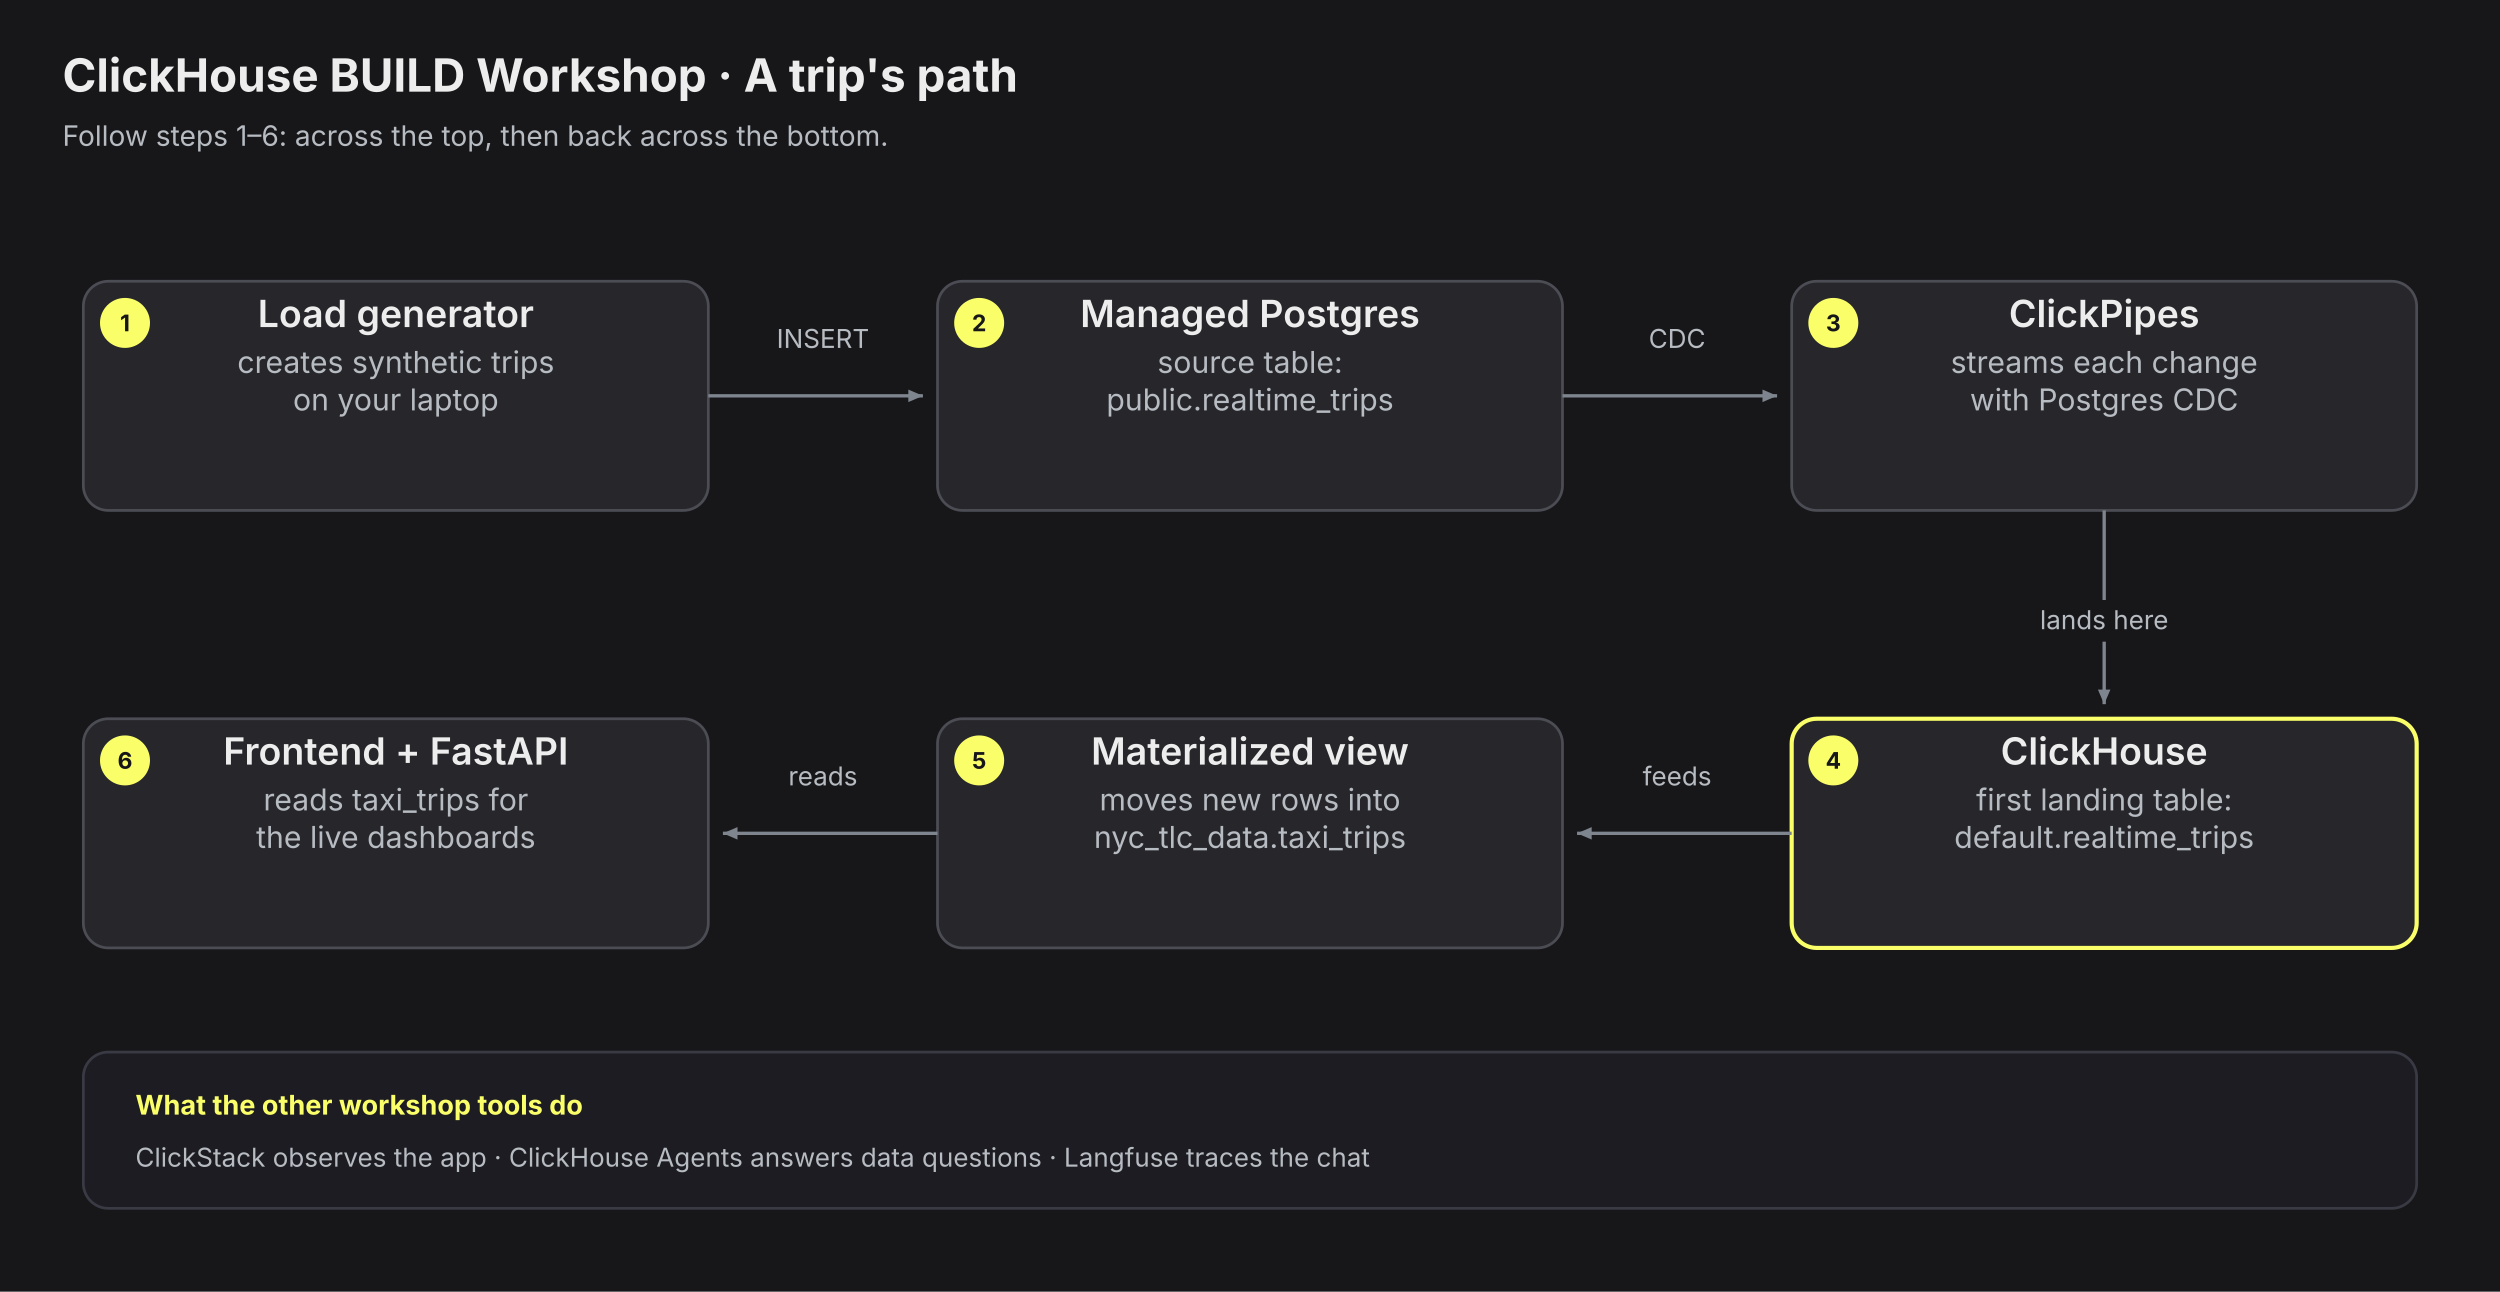
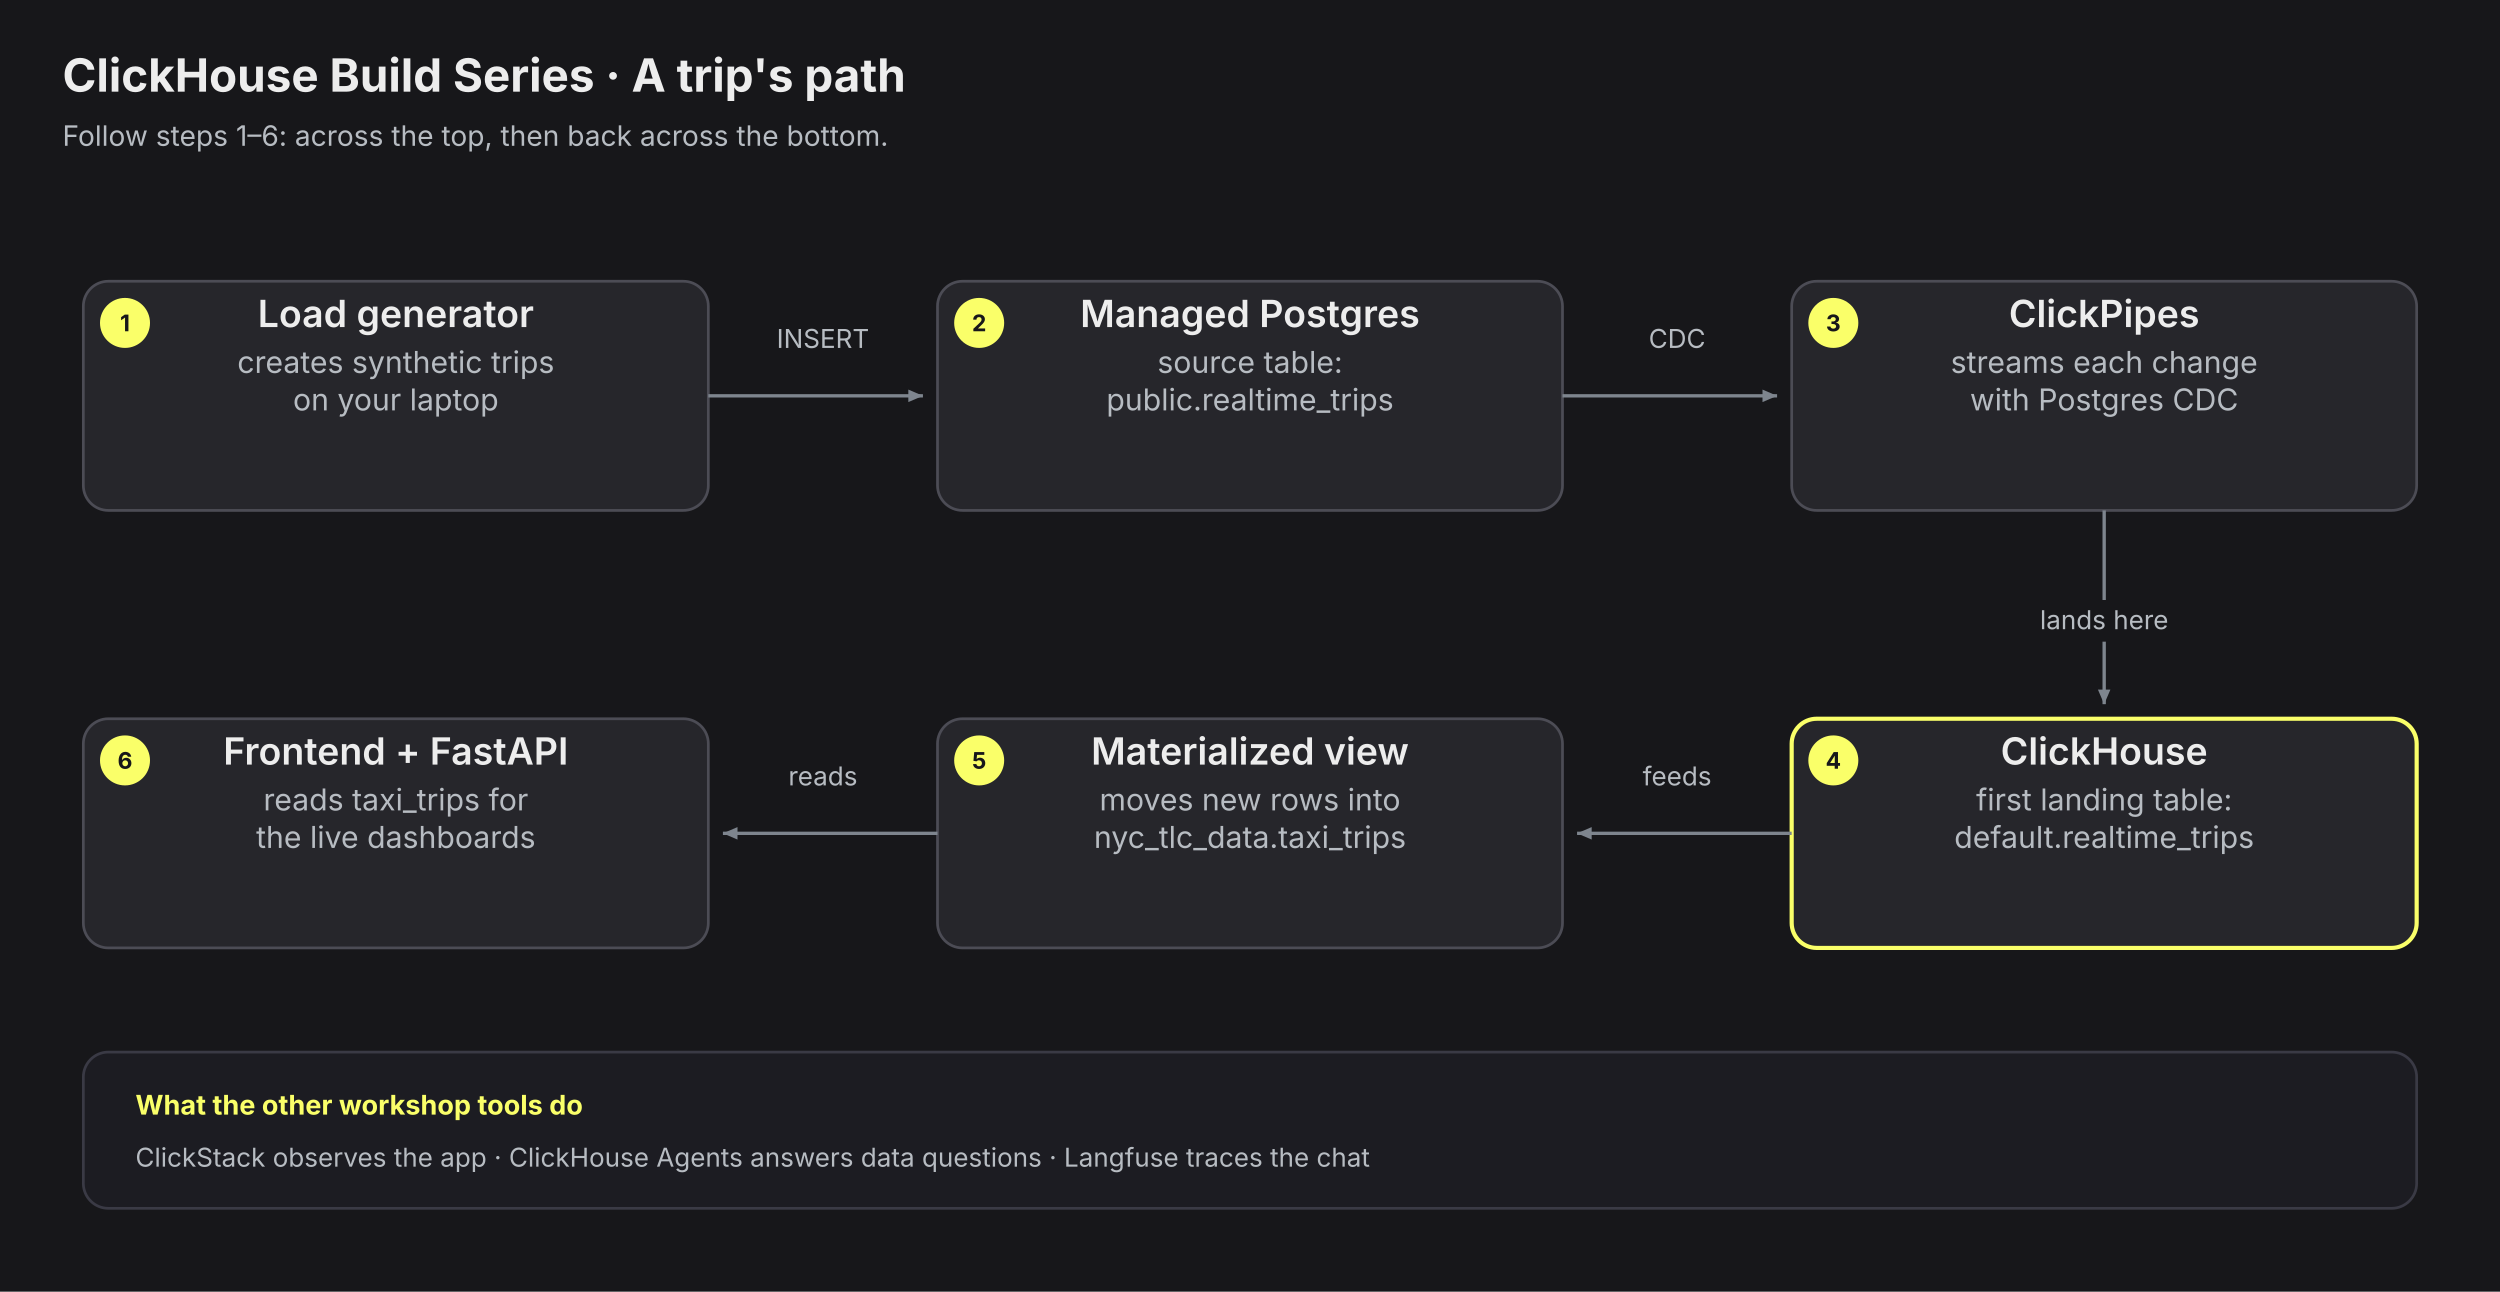
<svg xmlns="http://www.w3.org/2000/svg" width="1200" height="620" viewBox="0 0 1200 620" font-family="Inter, -apple-system, Segoe UI, Roboto, sans-serif">
  <rect x="0" y="0" width="1200" height="620" fill="#17171A" />
  <defs>
    <marker id="arrow" markerWidth="9" markerHeight="9" refX="7" refY="3" orient="auto" markerUnits="userSpaceOnUse">
      <path d="M0,0 L7,3 L0,6 Z" fill="#7E858E" />
    </marker>
  </defs>
-   <text x="30" y="44" fill="#EDEDED" font-size="22" font-weight="700">ClickHouse BUILD Workshop · A trip's path</text>
+   <text x="30" y="44" fill="#EDEDED" font-size="22" font-weight="700">ClickHouse Build Series · A trip's path</text>
  <text x="30" y="70" fill="#B7BCC2" font-size="13.5">Follow steps 1–6: across the top, then back across the bottom.</text>
  <rect x="40" y="135" width="300" height="110" rx="12" fill="#26262B" stroke="#4C4C55" stroke-width="1.3" />
  <text x="190.0" y="157" fill="#EDEDED" font-size="18" font-weight="600" text-anchor="middle">Load generator</text>
  <text x="190.0" y="179" fill="#B7BCC2" font-size="14.5" text-anchor="middle">creates synthetic trips</text>
  <text x="190.0" y="197" fill="#B7BCC2" font-size="14.5" text-anchor="middle">on your laptop</text>
  <circle cx="60" cy="155" r="12" fill="#FAFF69" />
  <text x="60" y="159" fill="#17171A" font-size="11" font-weight="700" text-anchor="middle">1</text>
  <rect x="450" y="135" width="300" height="110" rx="12" fill="#26262B" stroke="#4C4C55" stroke-width="1.3" />
  <text x="600.0" y="157" fill="#EDEDED" font-size="18" font-weight="600" text-anchor="middle">Managed Postgres</text>
  <text x="600.0" y="179" fill="#B7BCC2" font-size="14.5" text-anchor="middle">source table:</text>
  <text x="600.0" y="197" fill="#B7BCC2" font-size="14.5" text-anchor="middle">public.realtime_trips</text>
  <circle cx="470" cy="155" r="12" fill="#FAFF69" />
  <text x="470" y="159" fill="#17171A" font-size="11" font-weight="700" text-anchor="middle">2</text>
  <rect x="860" y="135" width="300" height="110" rx="12" fill="#26262B" stroke="#4C4C55" stroke-width="1.3" />
  <text x="1010.0" y="157" fill="#EDEDED" font-size="18" font-weight="600" text-anchor="middle">ClickPipes</text>
  <text x="1010.0" y="179" fill="#B7BCC2" font-size="14.5" text-anchor="middle">streams each change</text>
  <text x="1010.0" y="197" fill="#B7BCC2" font-size="14.5" text-anchor="middle">with Postgres CDC</text>
  <circle cx="880" cy="155" r="12" fill="#FAFF69" />
  <text x="880" y="159" fill="#17171A" font-size="11" font-weight="700" text-anchor="middle">3</text>
  <rect x="860" y="345" width="300" height="110" rx="12" fill="#26262B" stroke="#FAFF69" stroke-width="2" />
  <text x="1010.0" y="367" fill="#EDEDED" font-size="18" font-weight="600" text-anchor="middle">ClickHouse</text>
  <text x="1010.0" y="389" fill="#B7BCC2" font-size="14.5" text-anchor="middle">first landing table:</text>
  <text x="1010.0" y="407" fill="#B7BCC2" font-size="14.5" text-anchor="middle">default.realtime_trips</text>
  <circle cx="880" cy="365" r="12" fill="#FAFF69" />
  <text x="880" y="369" fill="#17171A" font-size="11" font-weight="700" text-anchor="middle">4</text>
  <rect x="450" y="345" width="300" height="110" rx="12" fill="#26262B" stroke="#4C4C55" stroke-width="1.3" />
  <text x="600.0" y="367" fill="#EDEDED" font-size="18" font-weight="600" text-anchor="middle">Materialized view</text>
  <text x="600.0" y="389" fill="#B7BCC2" font-size="14.5" text-anchor="middle">moves new rows into</text>
  <text x="600.0" y="407" fill="#B7BCC2" font-size="14.5" text-anchor="middle">nyc_tlc_data.taxi_trips</text>
  <circle cx="470" cy="365" r="12" fill="#FAFF69" />
  <text x="470" y="369" fill="#17171A" font-size="11" font-weight="700" text-anchor="middle">5</text>
  <rect x="40" y="345" width="300" height="110" rx="12" fill="#26262B" stroke="#4C4C55" stroke-width="1.3" />
  <text x="190.0" y="367" fill="#EDEDED" font-size="18" font-weight="600" text-anchor="middle">Frontend + FastAPI</text>
  <text x="190.0" y="389" fill="#B7BCC2" font-size="14.5" text-anchor="middle">reads taxi_trips for</text>
  <text x="190.0" y="407" fill="#B7BCC2" font-size="14.5" text-anchor="middle">the live dashboards</text>
  <circle cx="60" cy="365" r="12" fill="#FAFF69" />
  <text x="60" y="369" fill="#17171A" font-size="11" font-weight="700" text-anchor="middle">6</text>
  <path d="M340,190 L443,190" fill="none" stroke="#7E858E" stroke-width="1.6" marker-end="url(#arrow)" />
  <rect x="368.4" y="153" width="53.2" height="20" rx="4" fill="#17171A" />
  <text x="395" y="167" fill="#B7BCC2" font-size="12.5" text-anchor="middle">INSERT</text>
  <path d="M750,190 L853,190" fill="none" stroke="#7E858E" stroke-width="1.6" marker-end="url(#arrow)" />
  <rect x="789.2" y="153" width="31.6" height="20" rx="4" fill="#17171A" />
  <text x="805" y="167" fill="#B7BCC2" font-size="12.5" text-anchor="middle">CDC</text>
  <path d="M1010,245 L1010,338" fill="none" stroke="#7E858E" stroke-width="1.6" marker-end="url(#arrow)" />
  <rect x="969.0" y="288" width="82.0" height="20" rx="4" fill="#17171A" />
  <text x="1010" y="302" fill="#B7BCC2" font-size="12.5" text-anchor="middle">lands here</text>
  <path d="M860,400 L757,400" fill="none" stroke="#7E858E" stroke-width="1.6" marker-end="url(#arrow)" />
  <rect x="782.0" y="363" width="46.0" height="20" rx="4" fill="#17171A" />
  <text x="805" y="377" fill="#B7BCC2" font-size="12.5" text-anchor="middle">feeds</text>
  <path d="M450,400 L347,400" fill="none" stroke="#7E858E" stroke-width="1.6" marker-end="url(#arrow)" />
  <rect x="372.0" y="363" width="46.0" height="20" rx="4" fill="#17171A" />
  <text x="395" y="377" fill="#B7BCC2" font-size="12.5" text-anchor="middle">reads</text>
  <rect x="40" y="505" width="1120" height="75" rx="12" fill="#1C1C22" stroke="#3A3A45" stroke-width="1.3" />
  <text x="65" y="535" fill="#FAFF69" font-size="13" font-weight="700">What the other workshop tools do</text>
  <text x="65" y="560" fill="#B7BCC2" font-size="12.5">ClickStack observes the app · ClickHouse Agents answers data questions · Langfuse traces the chat</text>
</svg>
